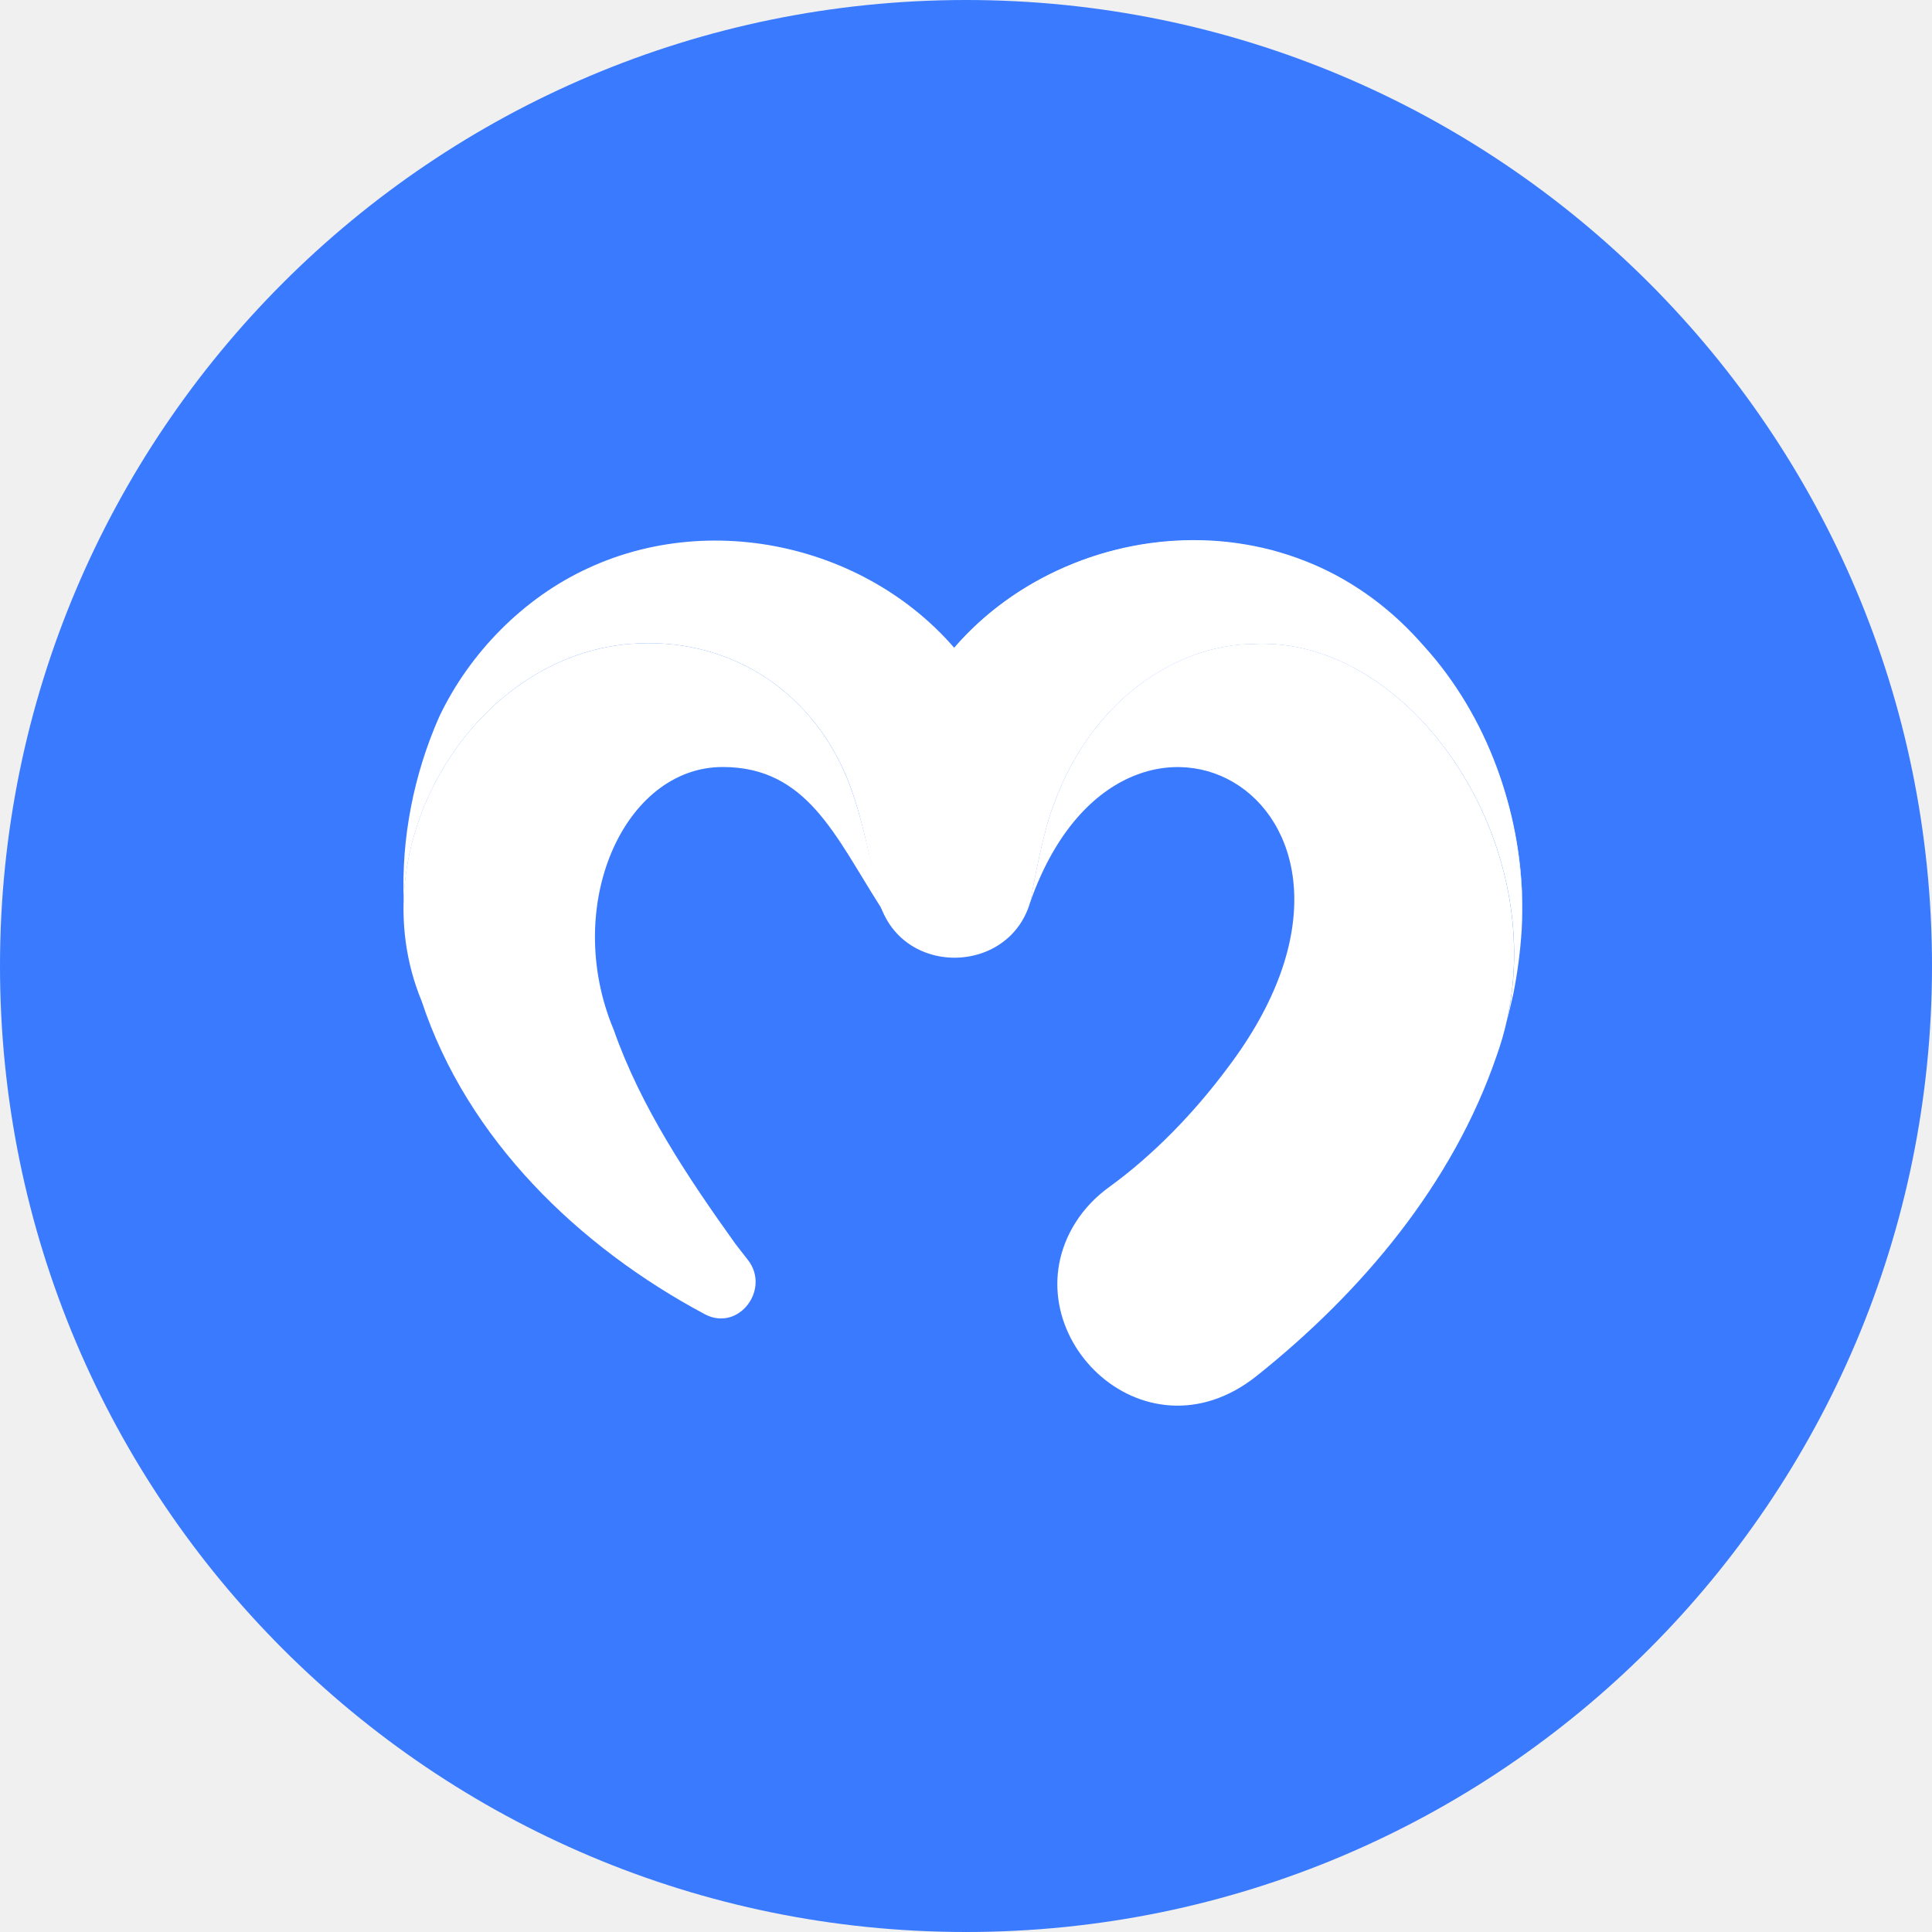
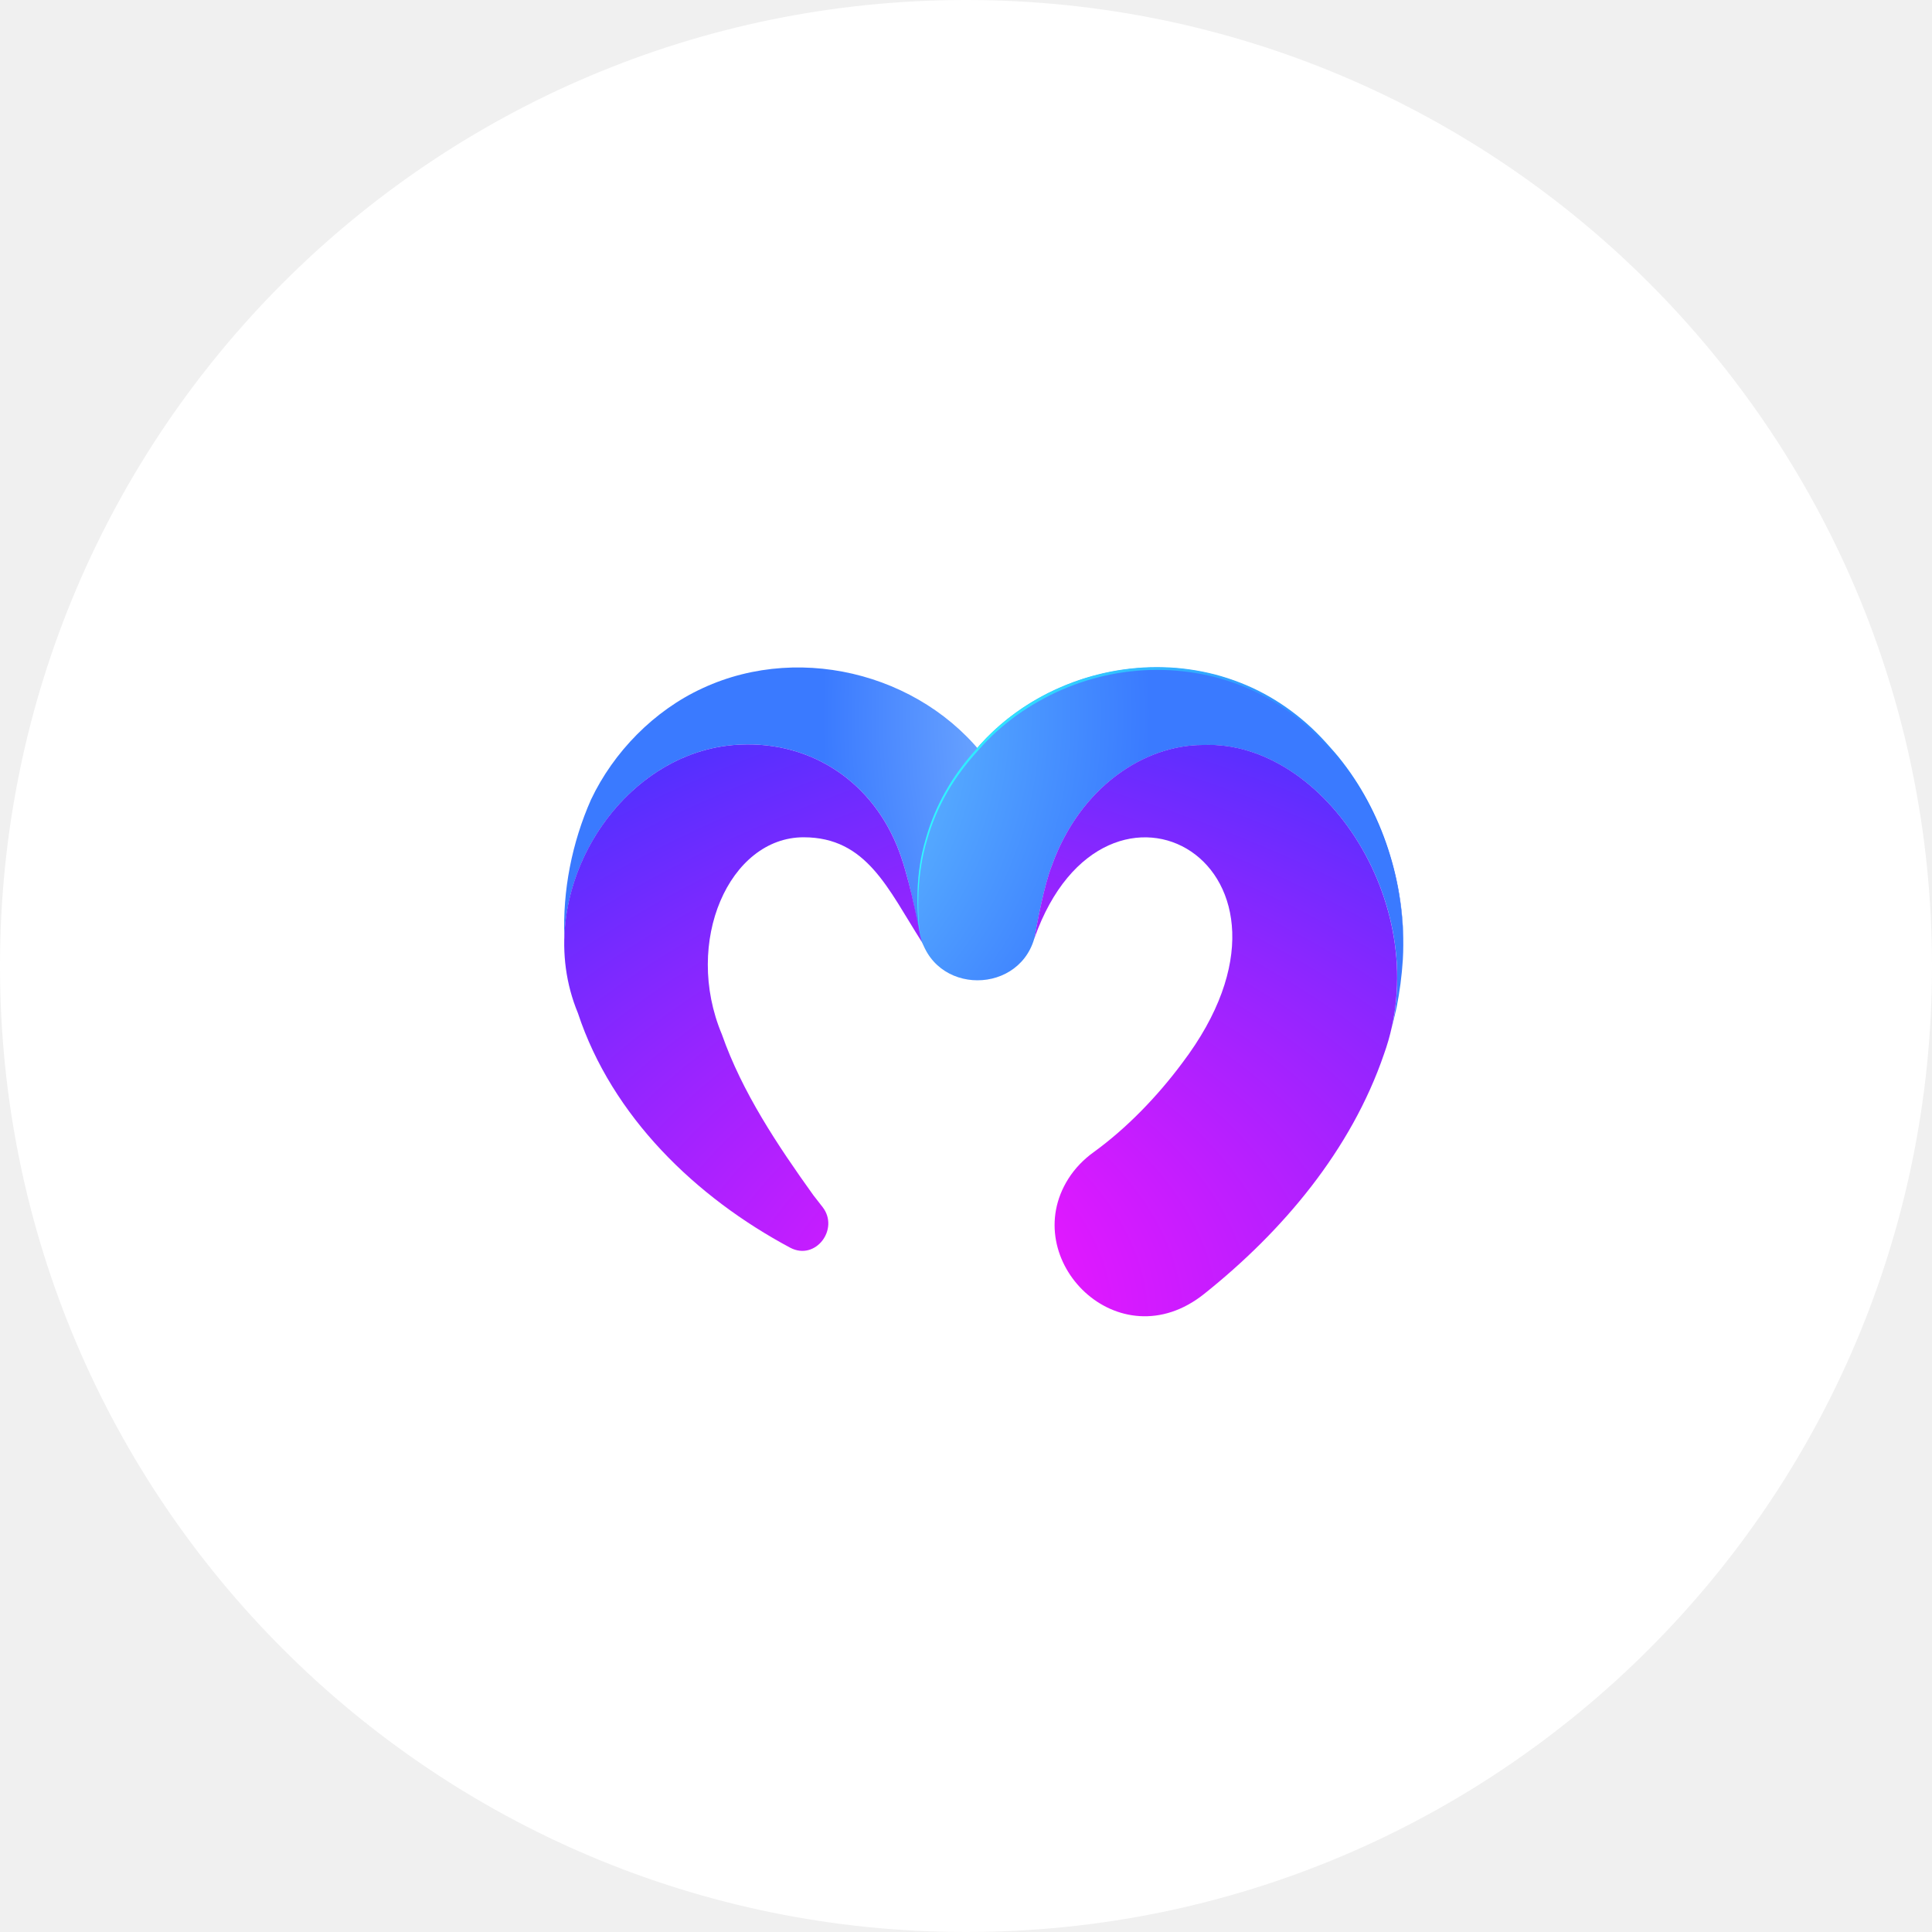
<svg xmlns="http://www.w3.org/2000/svg" viewBox="0 0 100 100">
  <defs>
    <clipPath id="c">
      <circle cx="50" cy="50" r="50" />
    </clipPath>
  </defs>
  <g clip-path="url(#c)">
-     <rect width="100" height="100" fill="#3A7AFF" />
-     <g id="glyph" transform="translate(50,50) scale(1.4) translate(-20.8,-16.25)">
-       <path d="M21.146 5.506C18.079 0.963 11.811 -0.763 6.839 1.537C4.43 2.639 2.433 4.695 1.324 7.036C0.386 9.157 -0.083 11.521 0.013 13.848C0.153 9.16 3.777 4.714 8.373 4.343C11.908 4.058 15.026 5.947 16.413 9.327C17.073 10.936 17.507 13.662 17.539 13.845C17.534 13.838 17.529 13.829 17.525 13.821C17.573 13.929 17.62 14.03 17.667 14.116C18.948 16.687 22.868 15.763 23.08 12.849C23.272 10.276 22.622 7.669 21.147 5.506H21.146Z" fill="#fff" />
-       <path d="M37.648 4.375C36.607 3.186 35.322 2.192 33.889 1.537C29.223 -0.621 23.415 0.767 20.184 4.7C19.075 5.942 18.233 7.427 17.785 9.101C17.396 10.45 17.345 11.859 17.467 13.236C17.817 16.654 22.324 16.791 23.171 13.899C23.176 13.888 23.182 13.875 23.187 13.863C23.297 13.199 23.679 11.191 24.048 10.276C24.199 9.905 24.048 10.274 24.048 10.274C25.441 6.408 28.611 4.347 31.474 4.347C37.158 4.083 42.307 11.466 40.802 18.258C40.814 18.249 41.024 17.325 41.035 17.284C41.188 16.514 41.293 15.725 41.344 14.918C41.546 11.162 40.233 7.171 37.651 4.379L37.648 4.375Z" fill="#fff" />
-       <path d="M8.373 4.343C2.557 4.813 -1.706 11.803 0.678 17.557C2.363 22.661 6.493 26.644 11.152 29.129C12.397 29.778 13.574 28.205 12.745 27.128L12.284 26.536C10.519 24.073 8.775 21.461 7.777 18.612C5.858 14.042 8.145 8.893 11.805 8.893C14.925 8.893 15.964 11.446 17.634 14.055C17.629 14.028 17.582 13.877 17.557 13.744C17.41 12.973 16.974 10.7 16.411 9.327C15.024 5.945 11.906 4.058 8.371 4.343L8.373 4.343Z" fill="#fff" />
-       <path d="M31.472 4.343C28.609 4.343 25.441 6.404 24.047 10.271C24.047 10.271 24.197 9.901 24.047 10.273C23.675 11.188 23.295 13.195 23.185 13.859C26.682 3.997 37.851 10.292 30.462 20.029C29.25 21.658 27.737 23.232 26.097 24.419C25.606 24.774 25.179 25.214 24.854 25.727C22.34 29.707 27.33 34.775 31.553 31.4C35.427 28.309 38.791 24.319 40.414 19.582C42.978 12.465 37.529 4.061 31.472 4.343Z" fill="#fff" />
-       <path d="M41.349 14.902C41.428 13.177 41.197 11.441 40.684 9.797C40.172 8.152 39.377 6.595 38.317 5.242C38.053 4.903 37.764 4.585 37.474 4.268C37.183 3.95 36.878 3.651 36.555 3.367C35.909 2.802 35.202 2.309 34.447 1.909C33.692 1.508 32.886 1.205 32.059 0.99C31.23 0.785 30.38 0.665 29.528 0.645C27.821 0.601 26.106 0.938 24.542 1.618C24.149 1.785 23.768 1.979 23.399 2.188C23.026 2.395 22.669 2.628 22.319 2.872C21.628 3.373 20.988 3.941 20.428 4.591C19.848 5.228 19.326 5.904 18.899 6.649C18.47 7.39 18.131 8.183 17.896 9.006C17.645 9.828 17.516 10.68 17.471 11.538C17.45 11.966 17.45 12.399 17.471 12.829C17.482 13.045 17.493 13.26 17.521 13.473C17.552 13.685 17.577 13.902 17.661 14.103C17.575 13.904 17.545 13.689 17.511 13.475C17.478 13.262 17.464 13.046 17.45 12.831C17.421 12.401 17.412 11.968 17.426 11.538C17.453 10.675 17.577 9.813 17.825 8.986C18.056 8.154 18.392 7.352 18.819 6.602C19.242 5.848 19.766 5.158 20.343 4.515C21.465 3.2 22.905 2.17 24.49 1.487C26.069 0.802 27.803 0.462 29.531 0.509C30.394 0.529 31.255 0.654 32.091 0.868C32.926 1.09 33.738 1.403 34.499 1.812C35.26 2.221 35.97 2.723 36.618 3.295C36.941 3.582 37.248 3.887 37.538 4.207C37.827 4.528 38.116 4.849 38.378 5.194C39.435 6.562 40.221 8.132 40.719 9.785C41.222 11.437 41.441 13.176 41.349 14.9V14.902Z" fill="#fff" />
+     <rect width="100" height="100" fill="#fff" />
+     <g transform="translate(29.2,34) scale(1.05)">
+       <path d="M21.146 5.506C18.079 0.963 11.811 -0.763 6.839 1.537C4.43 2.639 2.433 4.695 1.324 7.036C0.386 9.157 -0.083 11.521 0.013 13.848C0.153 9.16 3.777 4.714 8.373 4.343C11.908 4.058 15.026 5.947 16.413 9.327C17.073 10.936 17.507 13.662 17.539 13.845C17.534 13.838 17.529 13.829 17.525 13.821C17.573 13.929 17.62 14.03 17.667 14.116C18.948 16.687 22.868 15.763 23.08 12.849C23.272 10.276 22.622 7.669 21.147 5.506H21.146Z" fill="url(#g0)" />
+       <path d="M37.648 4.375C36.607 3.186 35.322 2.192 33.889 1.537C29.223 -0.621 23.415 0.767 20.184 4.7C19.075 5.942 18.233 7.427 17.785 9.101C17.396 10.45 17.345 11.859 17.467 13.236C17.817 16.654 22.324 16.791 23.171 13.899C23.176 13.888 23.182 13.875 23.187 13.863C23.297 13.199 23.679 11.191 24.048 10.276C24.199 9.905 24.048 10.274 24.048 10.274C25.441 6.408 28.611 4.347 31.474 4.347C37.158 4.083 42.307 11.466 40.802 18.258C40.814 18.249 41.024 17.325 41.035 17.284C41.188 16.514 41.293 15.725 41.344 14.918C41.546 11.162 40.233 7.171 37.651 4.379L37.648 4.375Z" fill="url(#g1)" />
+       <path d="M8.373 4.343C2.557 4.813 -1.706 11.803 0.678 17.557C2.363 22.661 6.493 26.644 11.152 29.129C12.397 29.778 13.574 28.205 12.745 27.128L12.284 26.536C10.519 24.073 8.775 21.461 7.777 18.612C5.858 14.042 8.145 8.893 11.805 8.893C14.925 8.893 15.964 11.446 17.634 14.055C17.629 14.028 17.582 13.877 17.557 13.744C17.41 12.973 16.974 10.7 16.411 9.327C15.024 5.945 11.906 4.058 8.371 4.343L8.373 4.343Z" fill="url(#g2)" />
+       <path d="M31.472 4.343C28.609 4.343 25.441 6.404 24.047 10.271C24.047 10.271 24.197 9.901 24.047 10.273C23.675 11.188 23.295 13.195 23.185 13.859C26.682 3.997 37.851 10.292 30.462 20.029C29.25 21.658 27.737 23.232 26.097 24.419C25.606 24.774 25.179 25.214 24.854 25.727C22.34 29.707 27.33 34.775 31.553 31.4C35.427 28.309 38.791 24.319 40.414 19.582C42.978 12.465 37.529 4.061 31.472 4.343Z" fill="url(#g3)" />
+       <path d="M41.349 14.902C41.428 13.177 41.197 11.441 40.684 9.797C40.172 8.152 39.377 6.595 38.317 5.242C38.053 4.903 37.764 4.585 37.474 4.268C37.183 3.95 36.878 3.651 36.555 3.367C35.909 2.802 35.202 2.309 34.447 1.909C33.692 1.508 32.886 1.205 32.059 0.99C31.23 0.785 30.38 0.665 29.528 0.645C27.821 0.601 26.106 0.938 24.542 1.618C24.149 1.785 23.768 1.979 23.399 2.188C23.026 2.395 22.669 2.628 22.319 2.872C21.628 3.373 20.988 3.941 20.428 4.591C19.848 5.228 19.326 5.904 18.899 6.649C18.47 7.39 18.131 8.183 17.896 9.006C17.645 9.828 17.516 10.68 17.471 11.538C17.45 11.966 17.45 12.399 17.471 12.829C17.482 13.045 17.493 13.26 17.521 13.473C17.552 13.685 17.577 13.902 17.661 14.103C17.575 13.904 17.545 13.689 17.511 13.475C17.478 13.262 17.464 13.046 17.45 12.831C17.421 12.401 17.412 11.968 17.426 11.538C17.453 10.675 17.577 9.813 17.825 8.986C18.056 8.154 18.392 7.352 18.819 6.602C19.242 5.848 19.766 5.158 20.343 4.515C21.465 3.2 22.905 2.17 24.49 1.487C26.069 0.802 27.803 0.462 29.531 0.509C30.394 0.529 31.255 0.654 32.091 0.868C32.926 1.09 33.738 1.403 34.499 1.812C35.26 2.221 35.97 2.723 36.618 3.295C36.941 3.582 37.248 3.887 37.538 4.207C37.827 4.528 38.116 4.849 38.378 5.194C39.435 6.562 40.221 8.132 40.719 9.785C41.222 11.437 41.441 13.176 41.349 14.9V14.902Z" fill="url(#g4)" />
    </g>
+     <defs>
+       <radialGradient id="g0" cx="0" cy="0" r="1" gradientUnits="userSpaceOnUse" gradientTransform="translate(36.8082 2.96179) scale(24.082 28.5153)">
+         <stop stop-color="#C7F6FF" />
+         <stop offset="1" stop-color="#3A7AFF" />
+       </radialGradient>
+       <radialGradient id="g1" cx="0" cy="0" r="1" gradientUnits="userSpaceOnUse" gradientTransform="translate(5.20498 2.8027) scale(23.7236 24.7852)">
+         <stop stop-color="#79E9FF" />
+         <stop offset="1" stop-color="#3A7AFF" />
+       </radialGradient>
+       <radialGradient id="g2" cx="0" cy="0" r="1" gradientUnits="userSpaceOnUse" gradientTransform="translate(50.1805 36.4697) scale(78.4869 42.8733)">
+         <stop stop-color="#FF11FF" />
+         <stop offset="0.36" stop-color="#EE16FF" />
+         <stop offset="1" stop-color="#4033FF" />
+       </radialGradient>
+       <radialGradient id="g3" cx="0" cy="0" r="1" gradientUnits="userSpaceOnUse" gradientTransform="translate(-6.46324 32.5197) scale(76.8259 37.7179)">
+         <stop stop-color="#FF11FF" />
+         <stop offset="0.36" stop-color="#EE16FF" />
+         <stop offset="1" stop-color="#4033FF" />
+       </radialGradient>
+       <linearGradient id="g4" x1="17.336" y1="7.704" x2="41.448" y2="7.704" gradientUnits="userSpaceOnUse">
+         <stop stop-color="#2FFCFF" />
+         <stop offset="1" stop-color="#336FFF" />
+       </linearGradient>
+     </defs>
  </g>
</svg>
